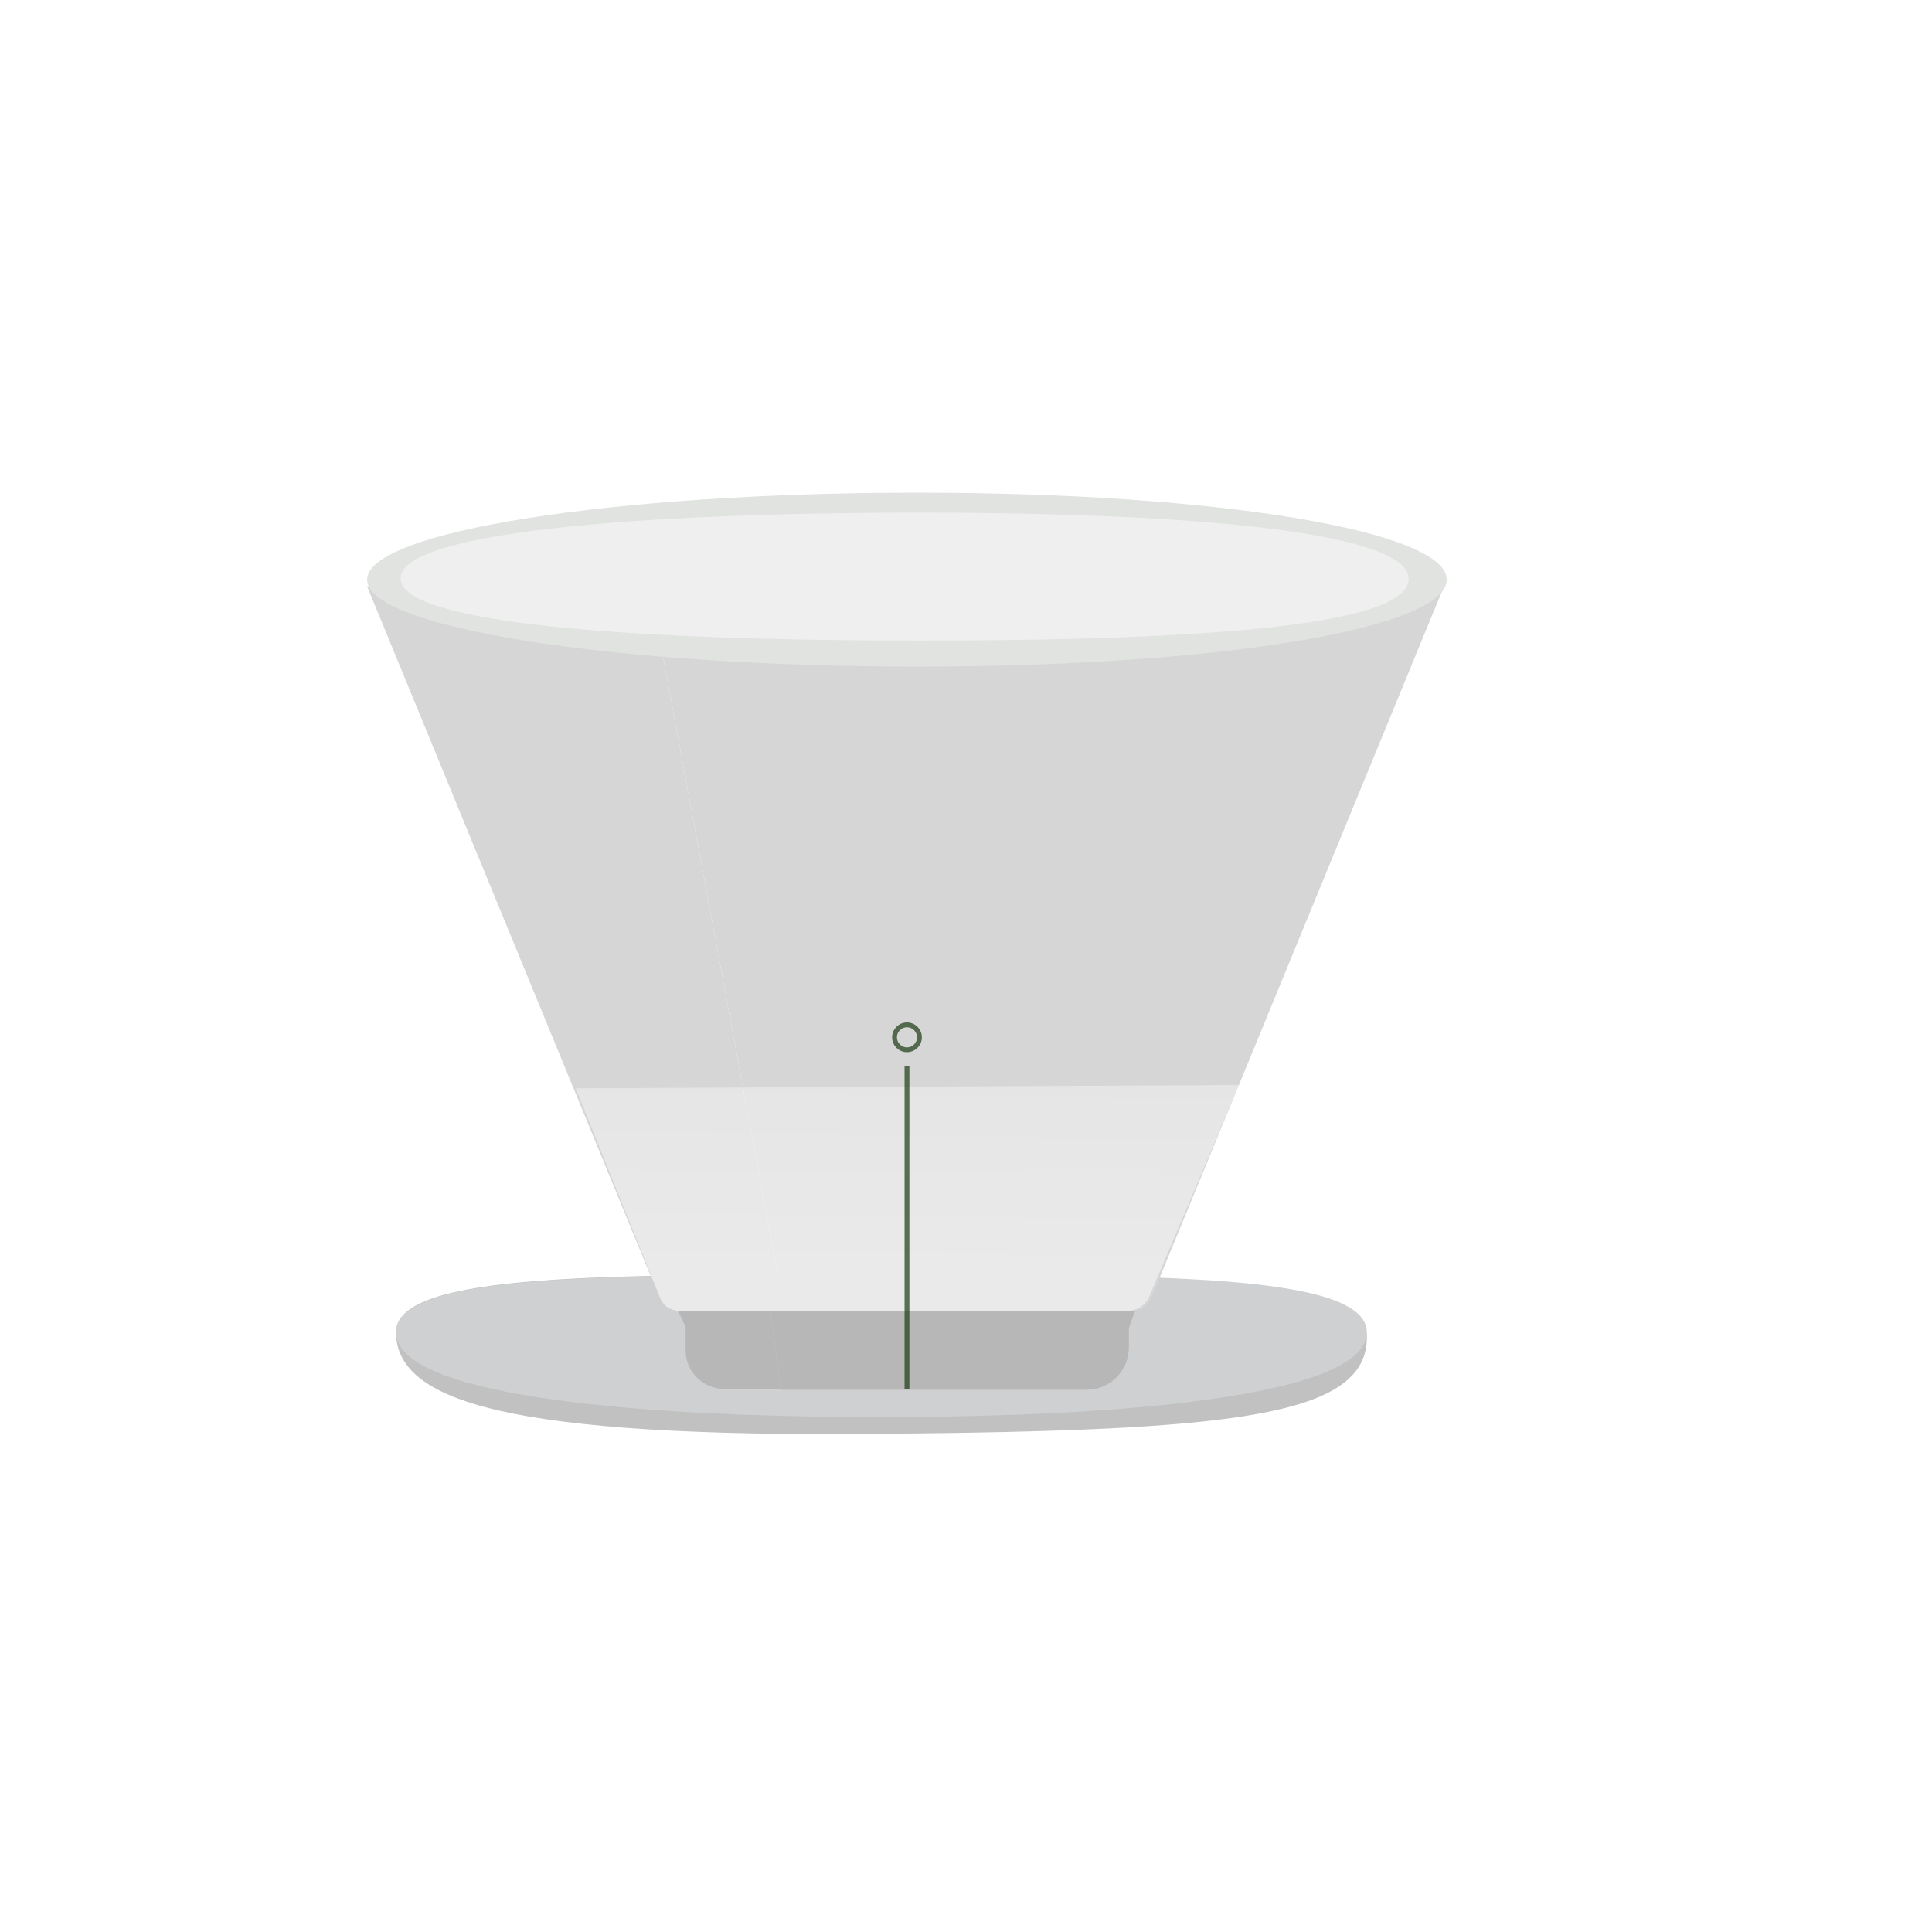
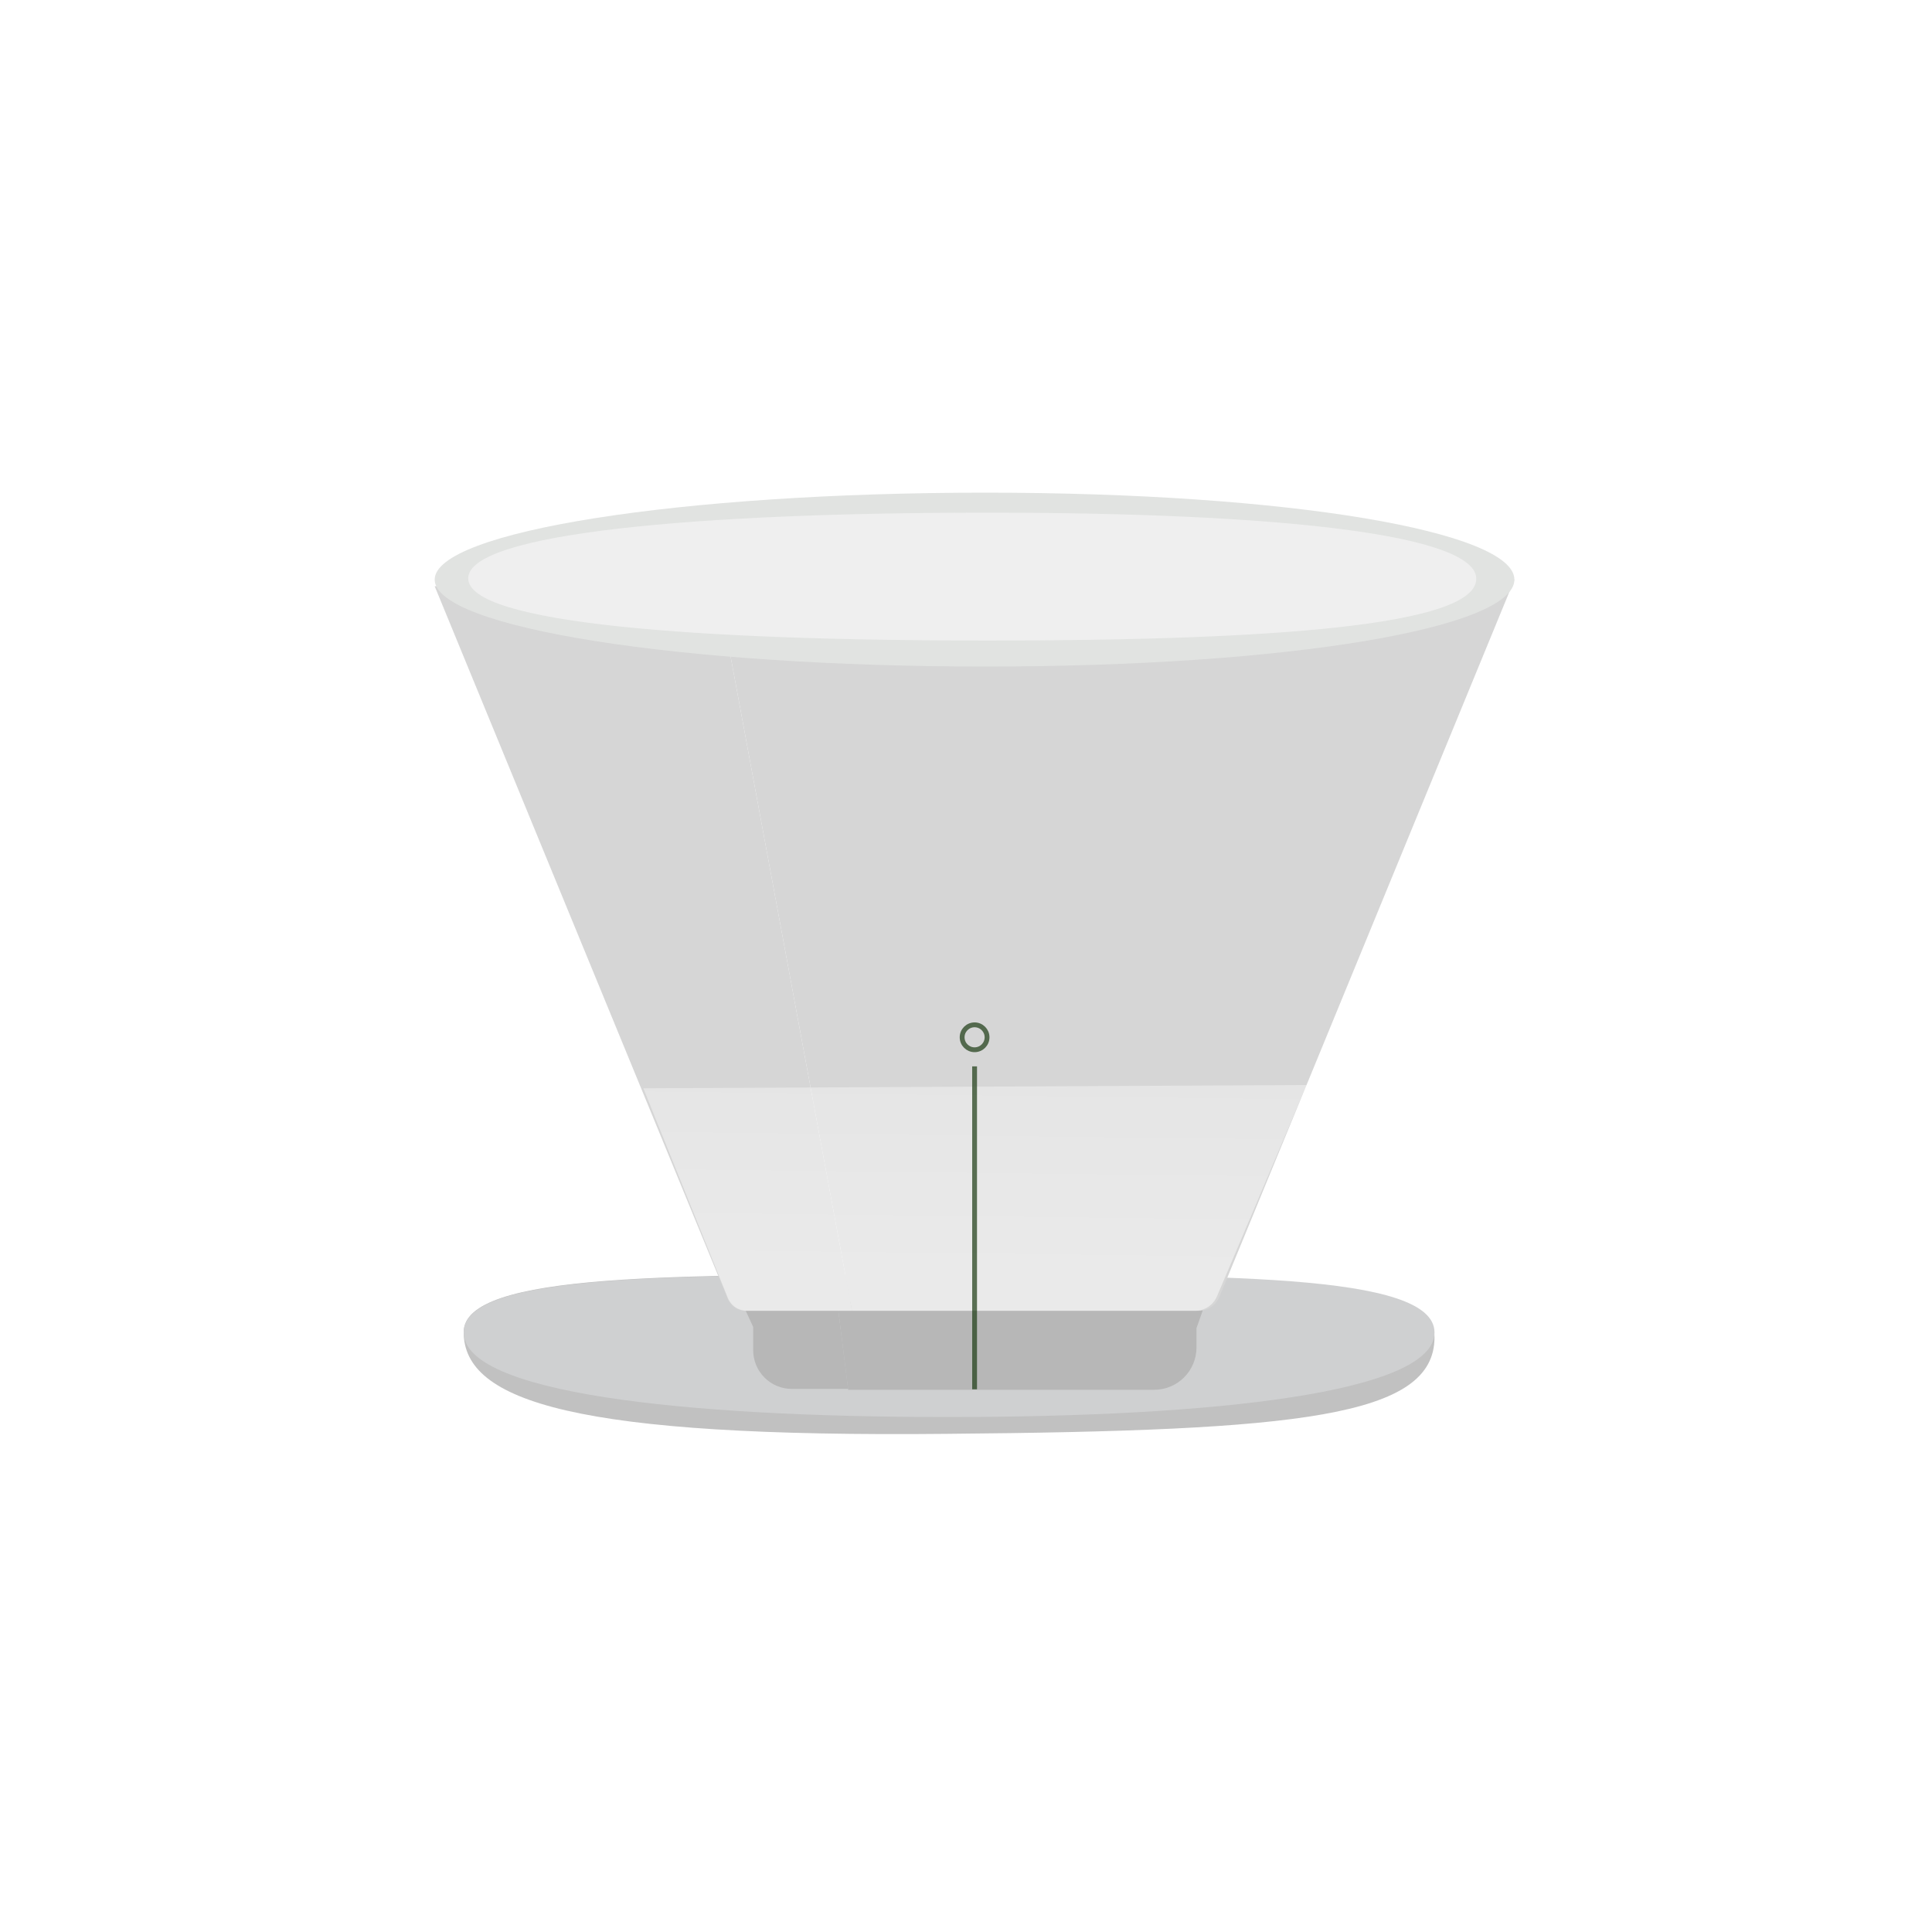
<svg xmlns="http://www.w3.org/2000/svg" width="200" height="200" viewBox="0 0 200 200" fill="none">
-   <path d="M141.5 138.43C141.5 146.69 127.5 148.11 91.08 148.43C52.65 148.82 41 145.11 41 137.9C41 131.69 63.33 131.96 91.08 131.96C118.83 131.96 141.5 132.22 141.5 138.43Z" fill="#C1C1C1" />
-   <path d="M141.5 137.94C141.5 144.15 118.83 146.69 91.08 146.69C63.33 146.69 41 144.15 41 137.94C41 131.73 63.33 132 91.08 132C118.83 132 141.5 131.73 141.5 137.94Z" fill="#CFD0D1" />
-   <path d="M80.8 143.87H112.48C113.642 143.87 114.756 143.408 115.577 142.587C116.398 141.766 116.86 140.652 116.86 139.49V137.49L117.86 134.66L79.67 134.77" fill="#B7B7B7" />
-   <path d="M79.66 134.68H69.73L70.97 137.37V139.78C70.97 140.841 71.391 141.858 72.142 142.608C72.892 143.359 73.909 143.78 74.97 143.78H80.8" fill="#B7B7B7" />
-   <path d="M67.25 60.51L38 60.69L68.33 134.45C68.482 134.82 68.741 135.136 69.075 135.357C69.408 135.578 69.8 135.694 70.2 135.69H81.2" fill="#D6D6D6" />
-   <path d="M81.2 135.69H117.1C117.557 135.692 118.004 135.556 118.384 135.301C118.764 135.046 119.058 134.684 119.23 134.26L149.77 60L67.25 60.51" fill="#D6D6D6" />
-   <path d="M149.77 60C149.77 65 126.48 69 95 69C63.52 69 38 65 38 60C38 55 63.52 51 95 51C126.48 51 149.77 55.03 149.77 60Z" fill="#E1E3E1" />
-   <path d="M145.82 60C145.58 64.72 125.09 66.31 95.18 66.31C65.27 66.31 41.47 64.56 41.47 59.87C41.47 55.18 65.27 53.07 95.2 53.07C125.13 53.07 146.07 55.29 145.82 60Z" fill="#EFEFEF" />
-   <path opacity="0.49" d="M116.73 135.69H70.35C69.922 135.697 69.503 135.575 69.146 135.34C68.789 135.104 68.511 134.766 68.35 134.37L59.6 112.66L128.26 112.32L118.98 134.2C118.792 134.641 118.479 135.018 118.079 135.283C117.679 135.548 117.21 135.689 116.73 135.69Z" fill="url(#paint0_linear_164_18776)" />
-   <path opacity="0.7" d="M93.89 108.67C94.603 108.67 95.18 108.093 95.18 107.38C95.18 106.668 94.603 106.09 93.89 106.09C93.178 106.09 92.6 106.668 92.6 107.38C92.6 108.093 93.178 108.67 93.89 108.67Z" stroke="#1B3A12" stroke-width="0.5" stroke-miterlimit="10" />
-   <path opacity="0.7" d="M93.89 110.39V143.82" stroke="#1B3A12" stroke-width="0.5" stroke-miterlimit="10" />
+   <path d="M148.5 138.43C148.5 146.69 134.5 148.11 98.08 148.43C59.65 148.82 48 145.11 48 137.9C48 131.69 70.33 131.96 98.08 131.96C125.83 131.96 148.5 132.22 148.5 138.43Z" fill="#C1C1C1" />
+   <path d="M148.5 137.94C148.5 144.15 125.83 146.69 98.08 146.69C70.33 146.69 48 144.15 48 137.94C48 131.73 70.33 132 98.08 132C125.83 132 148.5 131.73 148.5 137.94Z" fill="#CFD0D1" />
+   <path d="M87.8 143.87H119.48C120.642 143.87 121.756 143.408 122.577 142.587C123.398 141.766 123.86 140.652 123.86 139.49V137.49L124.86 134.66L86.67 134.77" fill="#B7B7B7" />
+   <path d="M86.66 134.68H76.73L77.97 137.37V139.78C77.97 140.841 78.391 141.858 79.142 142.608C79.892 143.359 80.909 143.78 81.97 143.78H87.8" fill="#B7B7B7" />
+   <path d="M74.25 60.51L45 60.69L75.33 134.45C75.482 134.82 75.741 135.136 76.075 135.357C76.408 135.578 76.8 135.694 77.2 135.69H88.2" fill="#D6D6D6" />
+   <path d="M88.2 135.69H124.1C124.557 135.692 125.004 135.556 125.384 135.301C125.764 135.046 126.058 134.684 126.23 134.26L156.77 60L74.25 60.51" fill="#D6D6D6" />
+   <path d="M156.77 60C156.77 65 133.48 69 102 69C70.52 69 45 65 45 60C45 55 70.52 51 102 51C133.48 51 156.77 55.03 156.77 60Z" fill="#E1E3E1" />
+   <path d="M152.82 60C152.58 64.72 132.09 66.31 102.18 66.31C72.27 66.31 48.47 64.56 48.47 59.87C48.47 55.18 72.27 53.07 102.2 53.07C132.13 53.07 153.07 55.29 152.82 60Z" fill="#EFEFEF" />
+   <path opacity="0.49" d="M123.73 135.69H77.35C76.922 135.697 76.503 135.575 76.146 135.34C75.789 135.104 75.511 134.766 75.35 134.37L66.6 112.66L135.26 112.32L125.98 134.2C125.792 134.641 125.479 135.018 125.079 135.283C124.679 135.548 124.21 135.689 123.73 135.69Z" fill="url(#paint0_linear_164_18776)" />
+   <path opacity="0.7" d="M100.89 108.67C101.603 108.67 102.18 108.093 102.18 107.38C102.18 106.668 101.603 106.09 100.89 106.09C100.178 106.09 99.6 106.668 99.6 107.38C99.6 108.093 100.178 108.67 100.89 108.67Z" stroke="#1B3A12" stroke-width="0.5" stroke-miterlimit="10" />
+   <path opacity="0.7" d="M100.89 110.39V143.82" stroke="#1B3A12" stroke-width="0.5" stroke-miterlimit="10" />
  <defs>
-     <linearGradient id="paint0_linear_164_18776" x1="93.61" y1="139.04" x2="94.29" y2="81.65" gradientUnits="userSpaceOnUse">
+     <linearGradient id="paint0_linear_164_18776" x1="100.61" y1="139.04" x2="101.29" y2="81.65" gradientUnits="userSpaceOnUse">
      <stop offset="0.12" stop-color="white" />
      <stop offset="0.69" stop-color="white" stop-opacity="0.6" />
    </linearGradient>
  </defs>
</svg>
